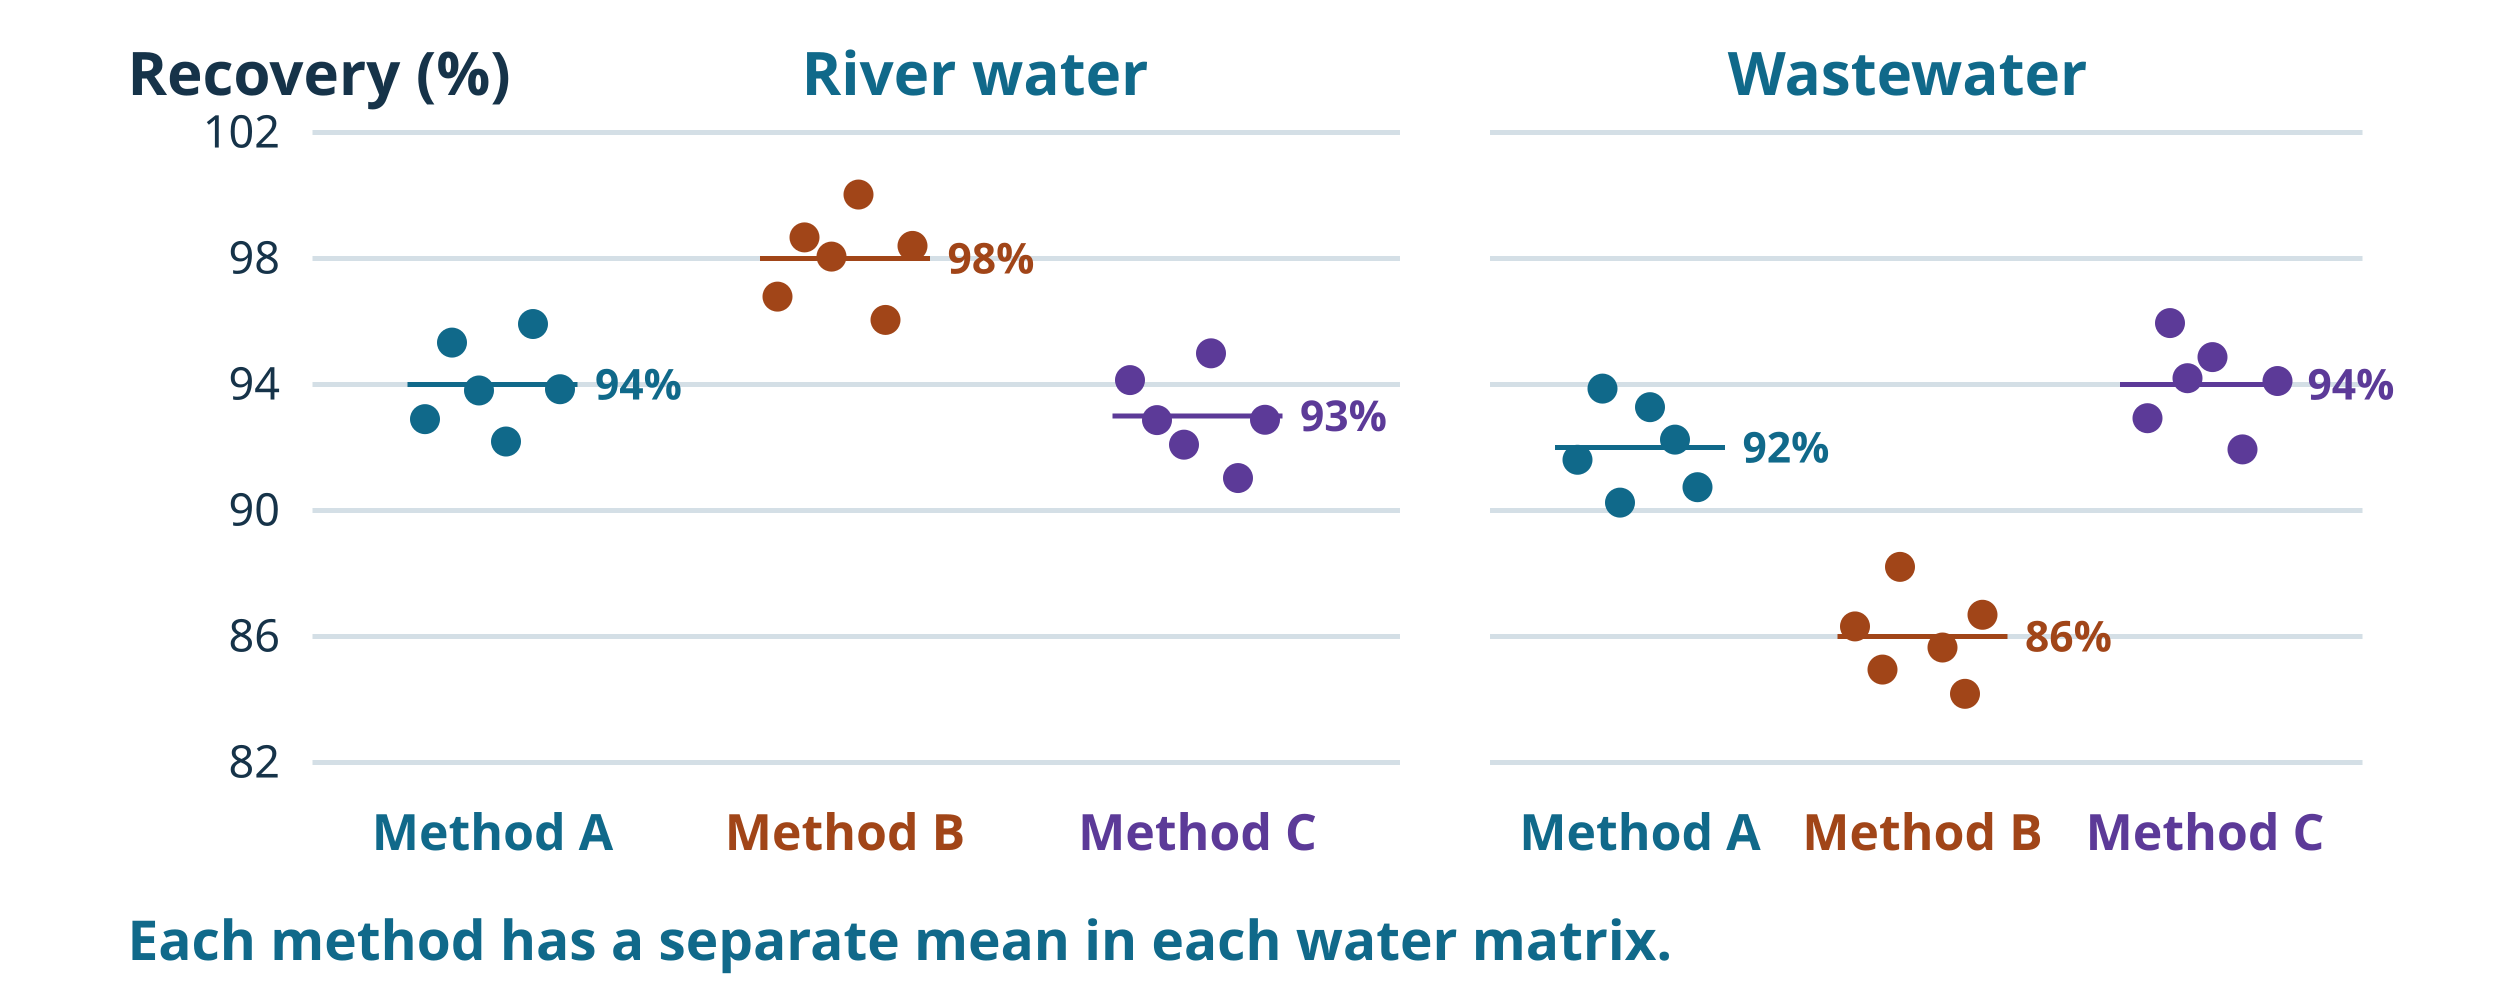
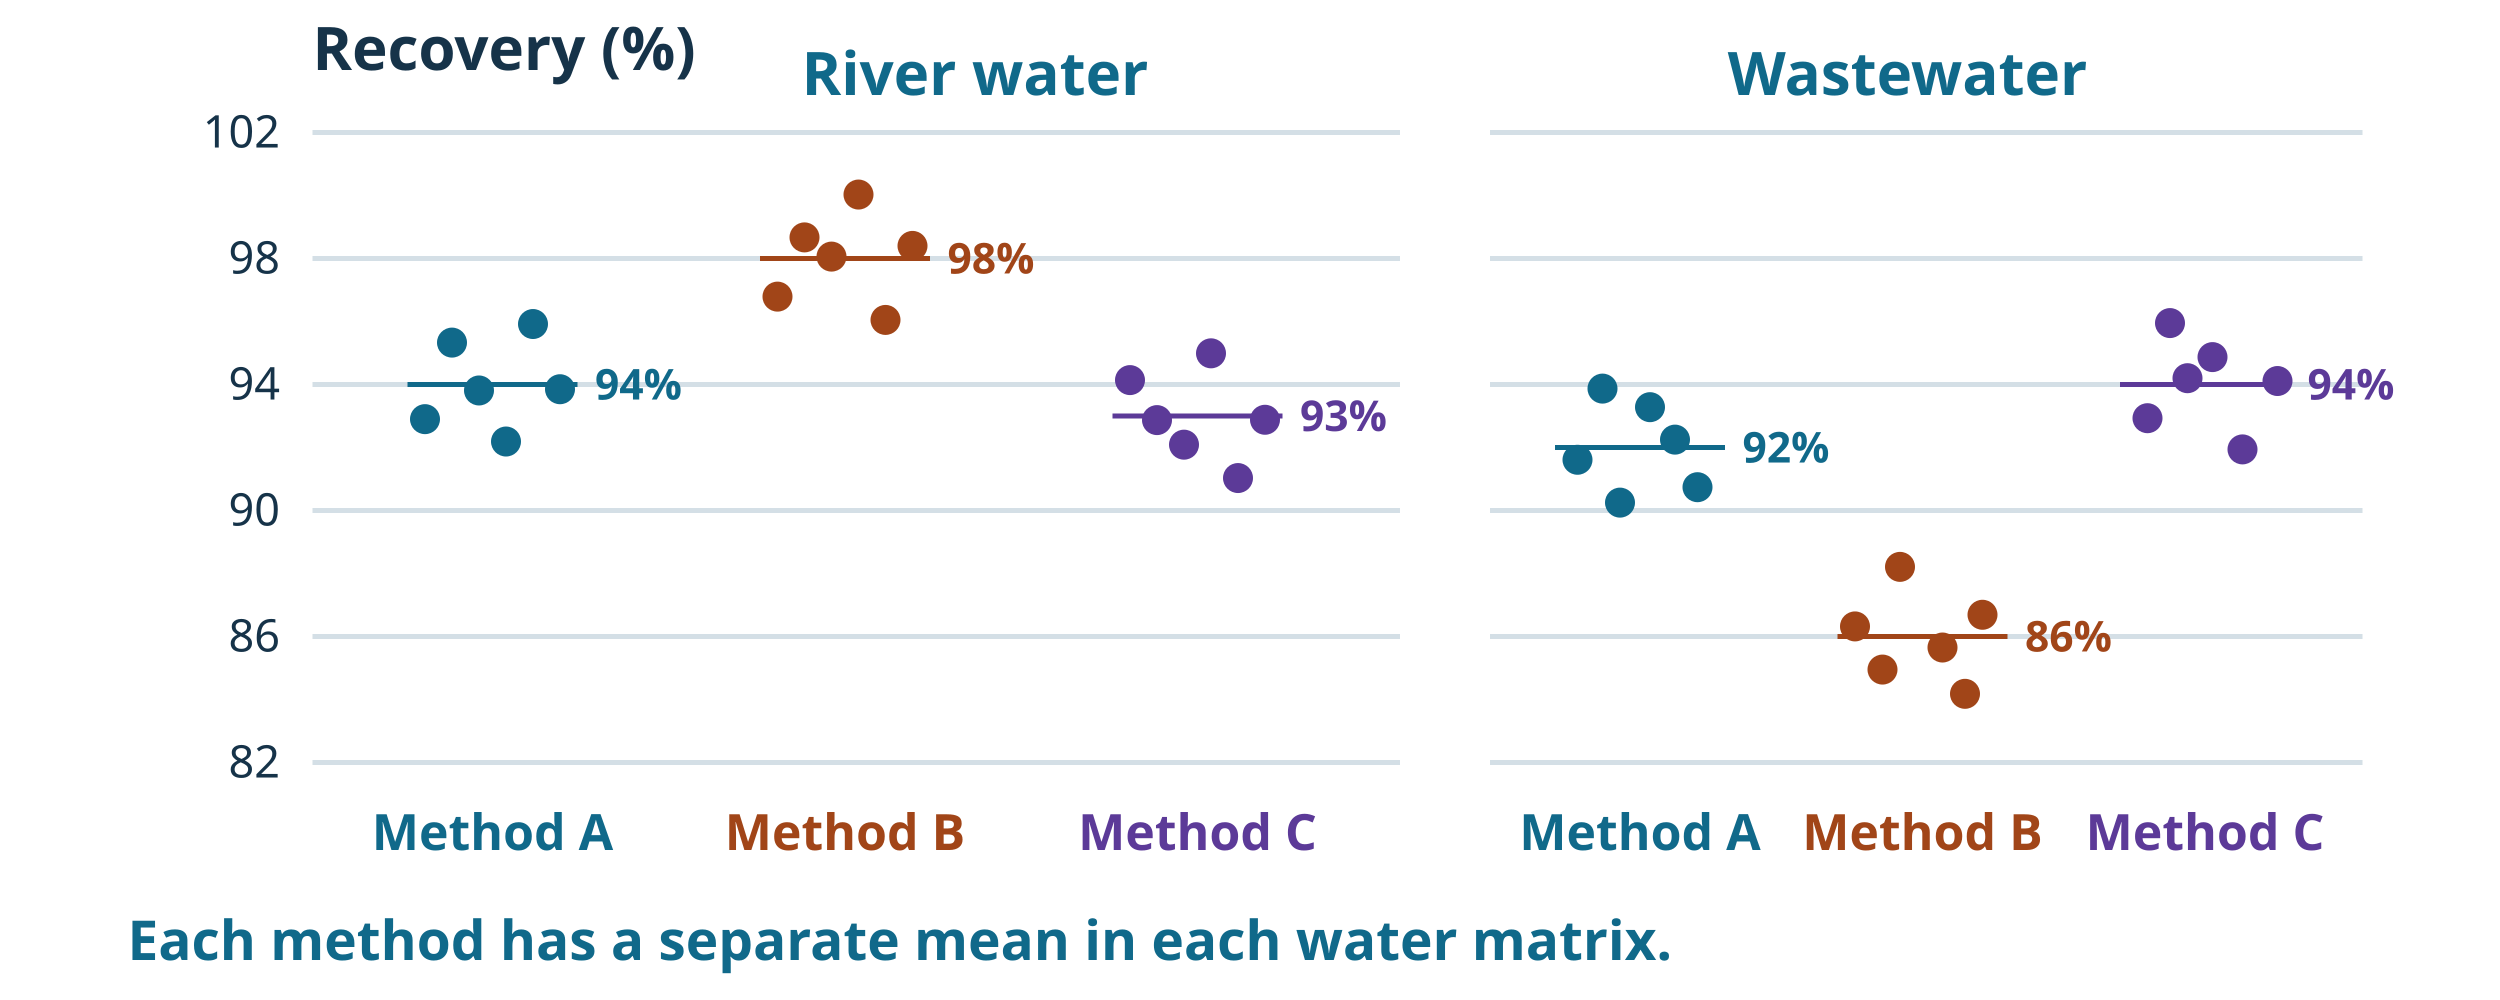
<svg xmlns="http://www.w3.org/2000/svg" viewBox="0 0 1000 400" font-family="system-ui, sans-serif">
-   <text x="51" y="38" text-anchor="start" font-size="24" font-weight="700" fill="#163349">Recovery (%)</text>
+   <text x="125" y="28" text-anchor="start" font-size="24" font-weight="700" fill="#163349">Recovery (%)</text>
  <text x="390" y="38" text-anchor="middle" font-size="24" font-weight="700" fill="#10698a">River water</text>
  <text x="763" y="38" text-anchor="middle" font-size="24" font-weight="700" fill="#10698a">Wastewater</text>
  <path d="M125 305.0H560 M596 305.0H945" fill="none" stroke="#d4dfe6" stroke-width="2" />
  <text x="112" y="311.0" text-anchor="end" font-size="18" font-weight="400" fill="#163349">82</text>
  <path d="M125 254.6H560 M596 254.6H945" fill="none" stroke="#d4dfe6" stroke-width="2" />
  <text x="112" y="260.6" text-anchor="end" font-size="18" font-weight="400" fill="#163349">86</text>
  <path d="M125 204.2H560 M596 204.2H945" fill="none" stroke="#d4dfe6" stroke-width="2" />
  <text x="112" y="210.2" text-anchor="end" font-size="18" font-weight="400" fill="#163349">90</text>
  <path d="M125 153.8H560 M596 153.8H945" fill="none" stroke="#d4dfe6" stroke-width="2" />
  <text x="112" y="159.8" text-anchor="end" font-size="18" font-weight="400" fill="#163349">94</text>
  <path d="M125 103.4H560 M596 103.4H945" fill="none" stroke="#d4dfe6" stroke-width="2" />
  <text x="112" y="109.4" text-anchor="end" font-size="18" font-weight="400" fill="#163349">98</text>
  <path d="M125 53.0H560 M596 53.0H945" fill="none" stroke="#d4dfe6" stroke-width="2" />
  <text x="112" y="59.0" text-anchor="end" font-size="18" font-weight="400" fill="#163349">102</text>
  <circle cx="170.00" cy="167.66" r="6" fill="#10698a" />
  <circle cx="180.80" cy="137.04" r="6" fill="#10698a" />
  <circle cx="191.60" cy="156.19" r="6" fill="#10698a" />
  <circle cx="202.40" cy="176.61" r="6" fill="#10698a" />
  <circle cx="213.20" cy="129.61" r="6" fill="#10698a" />
  <circle cx="224.00" cy="155.69" r="6" fill="#10698a" />
  <text x="197" y="340" text-anchor="middle" font-size="20" font-weight="700" fill="#10698a">Method A</text>
  <circle cx="311.00" cy="118.65" r="6" fill="#a14518" />
  <circle cx="321.80" cy="94.96" r="6" fill="#a14518" />
  <circle cx="332.60" cy="102.64" r="6" fill="#a14518" />
  <circle cx="343.40" cy="77.82" r="6" fill="#a14518" />
  <circle cx="354.20" cy="127.97" r="6" fill="#a14518" />
  <circle cx="365.00" cy="98.36" r="6" fill="#a14518" />
  <text x="338" y="340" text-anchor="middle" font-size="20" font-weight="700" fill="#a14518">Method B</text>
  <circle cx="452.00" cy="152.04" r="6" fill="#5c3a98" />
  <circle cx="462.80" cy="168.04" r="6" fill="#5c3a98" />
  <circle cx="473.60" cy="177.87" r="6" fill="#5c3a98" />
  <circle cx="484.40" cy="141.33" r="6" fill="#5c3a98" />
  <circle cx="495.20" cy="191.22" r="6" fill="#5c3a98" />
  <circle cx="506.00" cy="167.91" r="6" fill="#5c3a98" />
  <text x="479" y="340" text-anchor="middle" font-size="20" font-weight="700" fill="#5c3a98">Method C</text>
  <circle cx="648" cy="201.05" r="6" fill="#10698a" />
  <circle cx="679" cy="194.88" r="6" fill="#10698a" />
  <circle cx="631" cy="183.91" r="6" fill="#10698a" />
  <circle cx="670" cy="175.85" r="6" fill="#10698a" />
  <circle cx="660" cy="162.87" r="6" fill="#10698a" />
  <circle cx="641" cy="155.44" r="6" fill="#10698a" />
  <text x="656" y="340" text-anchor="middle" font-size="20" font-weight="700" fill="#10698a">Method A</text>
  <circle cx="786" cy="277.53" r="6" fill="#a14518" />
  <circle cx="753" cy="267.83" r="6" fill="#a14518" />
  <circle cx="777" cy="259.01" r="6" fill="#a14518" />
  <circle cx="742" cy="250.57" r="6" fill="#a14518" />
  <circle cx="793" cy="245.91" r="6" fill="#a14518" />
  <circle cx="760" cy="226.75" r="6" fill="#a14518" />
  <text x="769" y="340" text-anchor="middle" font-size="20" font-weight="700" fill="#a14518">Method B</text>
  <circle cx="897" cy="179.76" r="6" fill="#5c3a98" />
  <circle cx="859" cy="167.28" r="6" fill="#5c3a98" />
  <circle cx="911" cy="152.41" r="6" fill="#5c3a98" />
  <circle cx="875" cy="151.28" r="6" fill="#5c3a98" />
  <circle cx="885" cy="142.84" r="6" fill="#5c3a98" />
  <circle cx="868" cy="129.23" r="6" fill="#5c3a98" />
  <text x="882" y="340" text-anchor="middle" font-size="20" font-weight="700" fill="#5c3a98">Method C</text>
  <g data-svg-stage="1">
    <path d="M163 153.80H231" fill="none" stroke="#10698a" stroke-width="2" />
    <text x="238" y="159.8" text-anchor="start" font-size="17" font-weight="700" fill="#10698a">94%</text>
    <path d="M304 103.40H372" fill="none" stroke="#a14518" stroke-width="2" />
    <text x="379" y="109.4" text-anchor="start" font-size="17" font-weight="700" fill="#a14518">98%</text>
    <path d="M445 166.40H513" fill="none" stroke="#5c3a98" stroke-width="2" />
    <text x="520" y="172.4" text-anchor="start" font-size="17" font-weight="700" fill="#5c3a98">93%</text>
    <path d="M622 179.00H690" fill="none" stroke="#10698a" stroke-width="2" />
    <text x="697" y="185.0" text-anchor="start" font-size="17" font-weight="700" fill="#10698a">92%</text>
    <path d="M735 254.60H803" fill="none" stroke="#a14518" stroke-width="2" />
    <text x="810" y="260.6" text-anchor="start" font-size="17" font-weight="700" fill="#a14518">86%</text>
    <path d="M848 153.80H916" fill="none" stroke="#5c3a98" stroke-width="2" />
    <text x="923" y="159.8" text-anchor="start" font-size="17" font-weight="700" fill="#5c3a98">94%</text>
    <text x="51" y="384" text-anchor="start" font-size="22" font-weight="700" fill="#10698a">Each method has a separate mean in each water matrix.</text>
  </g>
</svg>
